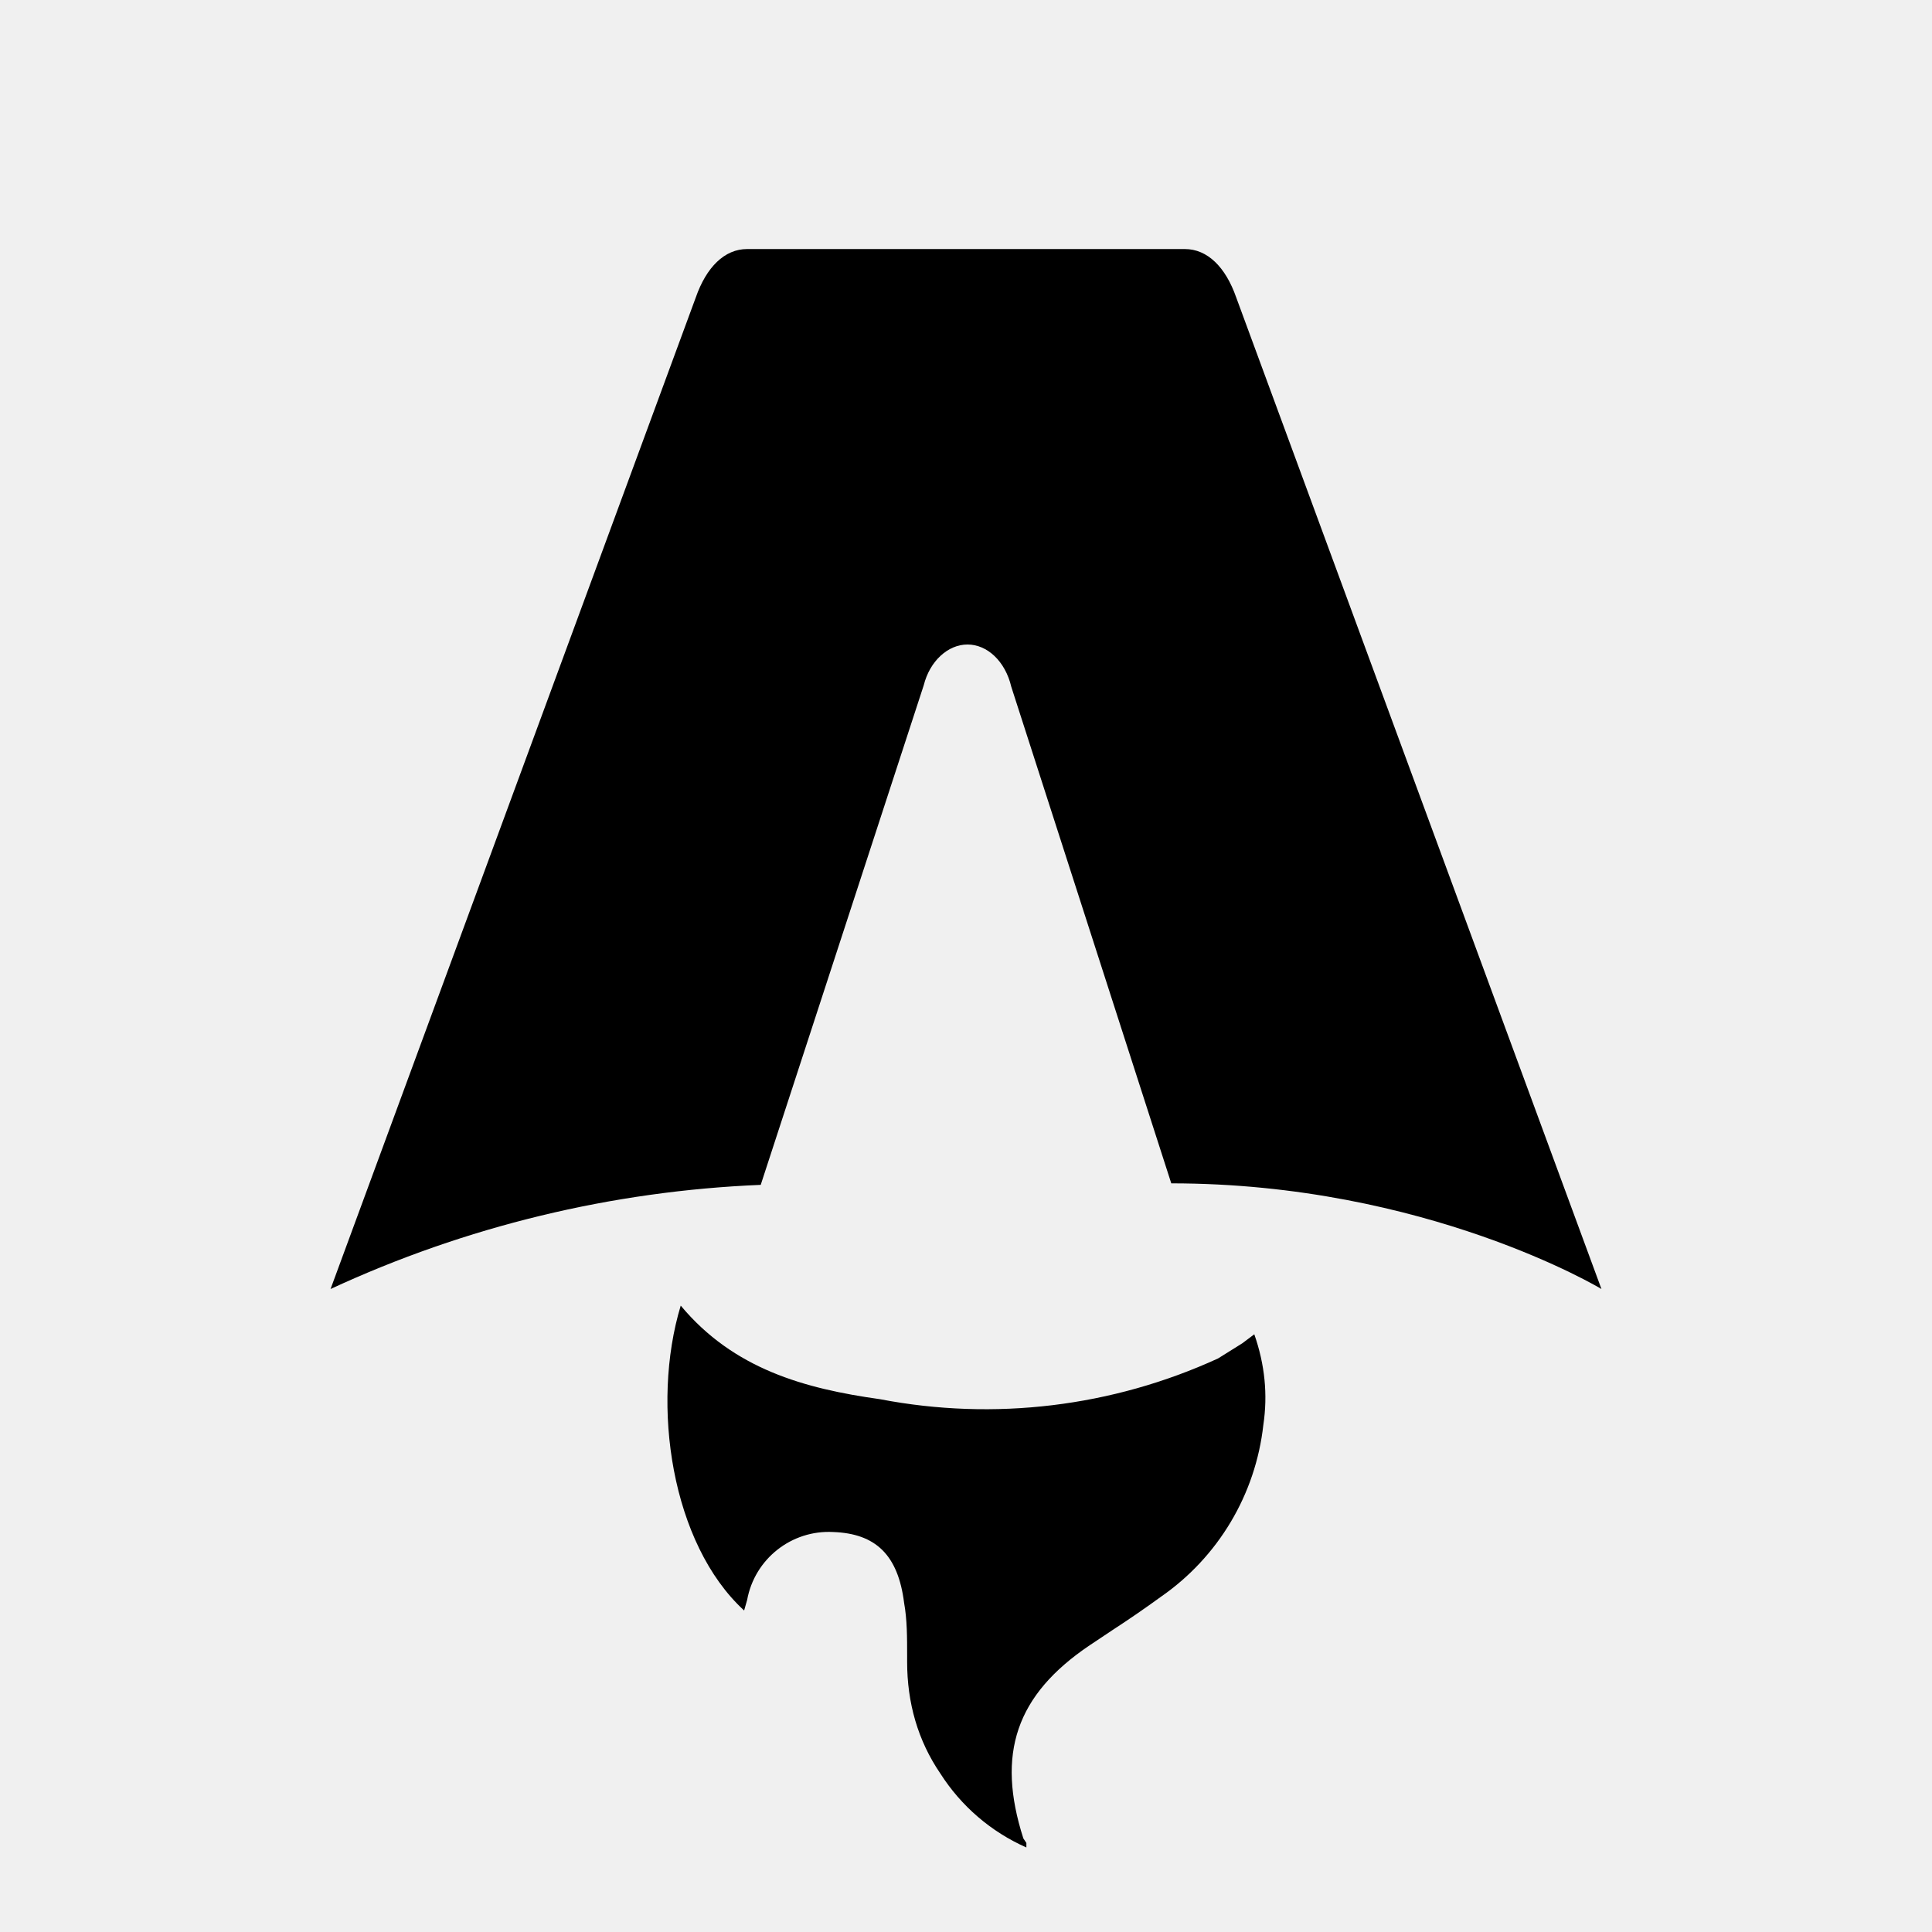
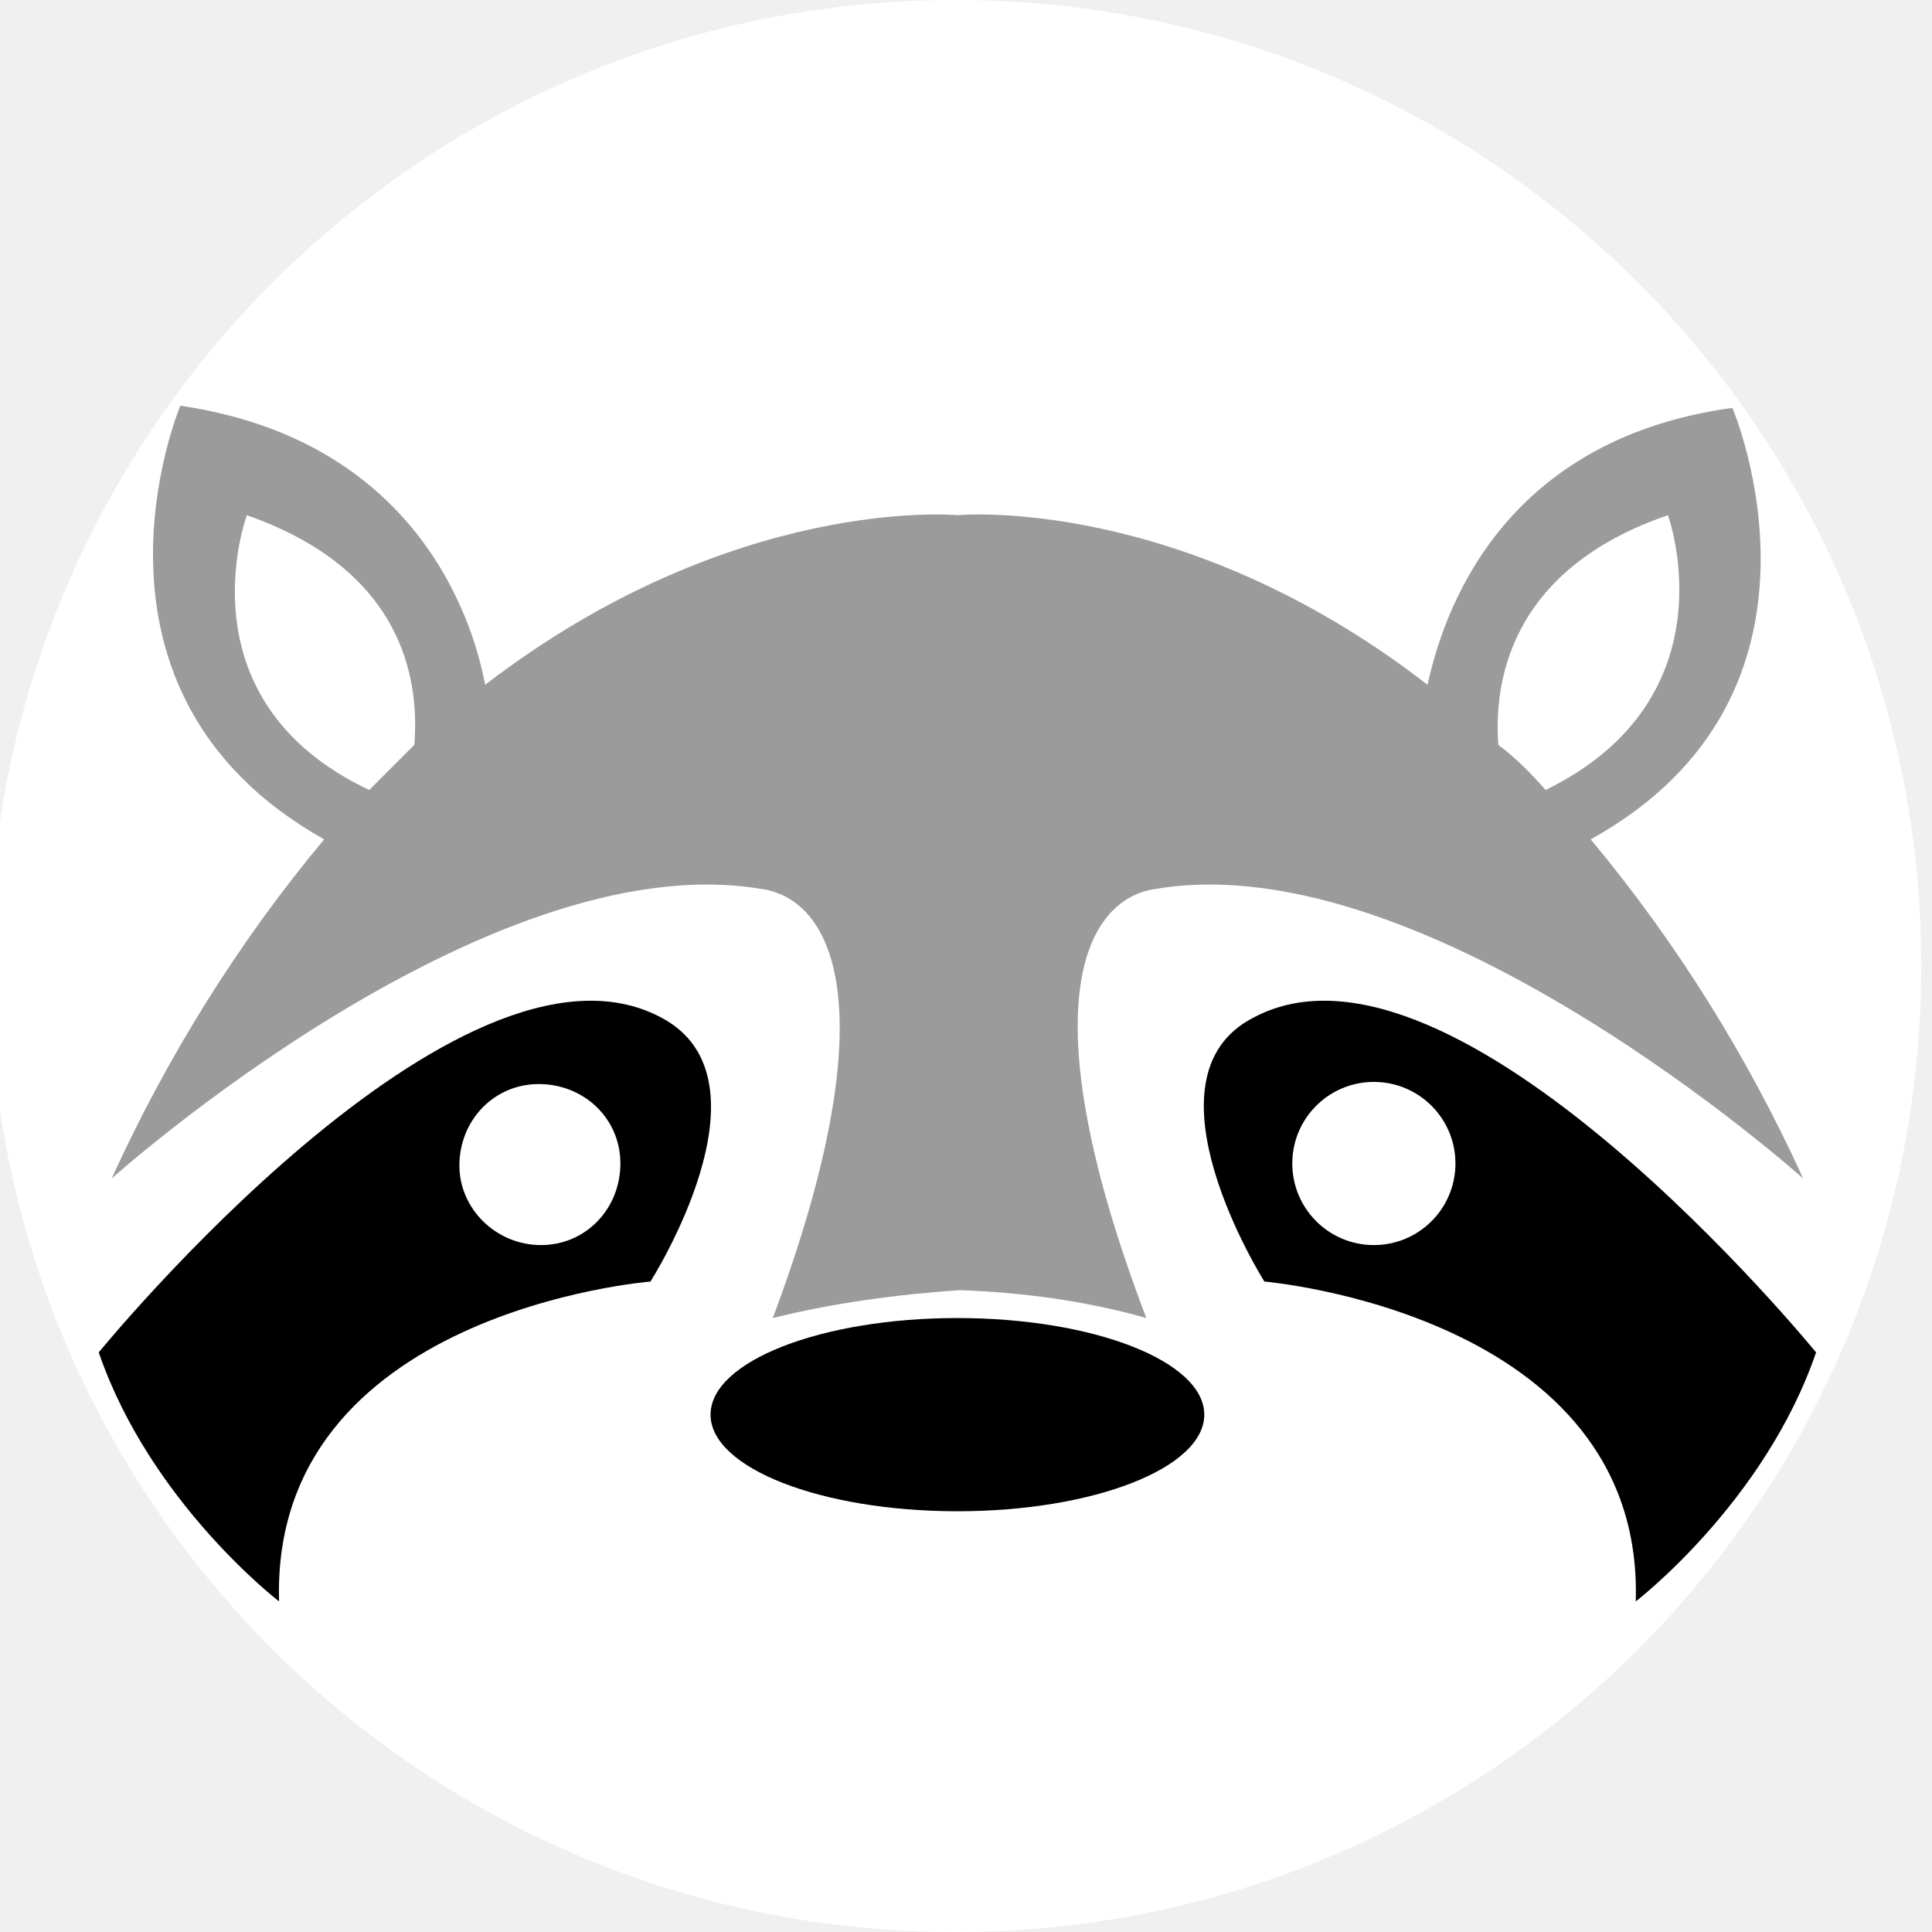
- <svg xmlns="http://www.w3.org/2000/svg" fill="none" viewBox="0 0 128 128">
-   <path d="M50.4 78.5a75.1 75.1 0 0 0-28.5 6.9l24.2-65.7c.7-2 1.9-3.2 3.4-3.2h29c1.5 0 2.7 1.2 3.4 3.2l24.2 65.7s-11.6-7-28.5-7L67 45.5c-.4-1.7-1.6-2.8-2.9-2.8-1.3 0-2.5 1.1-2.9 2.7L50.4 78.5Zm-1.1 28.2Zm-4.2-20.2c-2 6.6-.6 15.8 4.2 20.2a17.5 17.5 0 0 1 .2-.7 5.5 5.5 0 0 1 5.7-4.5c2.8.1 4.3 1.5 4.7 4.7.2 1.1.2 2.3.2 3.5v.4c0 2.7.7 5.2 2.2 7.4a13 13 0 0 0 5.7 4.9v-.3l-.2-.3c-1.8-5.6-.5-9.5 4.4-12.8l1.5-1a73 73 0 0 0 3.2-2.2 16 16 0 0 0 6.8-11.4c.3-2 .1-4-.6-6l-.8.6-1.6 1a37 37 0 0 1-22.4 2.7c-5-.7-9.7-2-13.2-6.2Z" />
-   <style>
-         path { fill: #000; }
-         @media (prefers-color-scheme: dark) {
-             path { fill: #FFF; }
-         }
-     </style>
+ <svg xmlns="http://www.w3.org/2000/svg" xmlns:xlink="http://www.w3.org/1999/xlink" version="1.1" id="Layer_3" x="0px" y="0px" viewBox="0 0 90 90" style="enable-background:new 0 0 90 90;" xml:space="preserve">
+   <style type="text/css">
+ 	.st0{clip-path:url(#SVGID_00000078751254781880908100000005991989636719177391_);}
+ 	.st1{fill:#FFFFFF;}
+ 	.st2{fill:#9B9B9B;}
+ </style>
+   <g>
+     <defs>
+       <circle id="SVGID_1_" cx="44.5" cy="45" r="45" />
+     </defs>
+     <clipPath id="SVGID_00000081624150110600039550000005526131801760448919_">
+       <use xlink:href="#SVGID_1_" style="overflow:visible;" />
+     </clipPath>
+     <g style="clip-path:url(#SVGID_00000081624150110600039550000005526131801760448919_);">
+       <g id="Layer_2_00000147934966336392100410000005270003806304695480_">
+         <circle class="st1" cx="44.5" cy="43.8" r="48.6" />
+         <path class="st2" d="M74.1,39.1c12.3-6.8,6.6-20.1,6.6-20.1c-10.9,1.5-13.5,9.7-14.2,12.9C55,23,44.6,24,44.6,24s-10.4-1-22,7.9     c-0.6-3.2-3.3-11.4-14.2-13c0,0-5.6,13.3,6.7,20.2c-4,4.8-7.3,10.1-9.9,15.8c0,0,17.4-15.6,30.2-13.5c3.3,0.4,6.1,5.3,0.6,20     c2.8-0.7,5.8-1.1,8.7-1.3c2.9,0.1,5.9,0.5,8.7,1.3c-5.6-14.7-2.8-19.6,0.5-20C66.6,39.3,84,54.9,84,54.9     C81.4,49.2,78.1,43.9,74.1,39.1z M11.5,24c7.7,2.7,8,8.2,7.8,10.7c-0.7,0.7-1.4,1.4-2.1,2.1C8.3,32.6,11.5,24,11.5,24z M77.7,24     c0,0,3.1,8.5-5.7,12.8c-0.7-0.8-1.4-1.5-2.2-2.1C69.6,32.1,70.1,26.6,77.7,24z" />
+         <ellipse cx="44.6" cy="65.9" rx="11.5" ry="4.5" />
+         <path d="M58.4,47.4c-5.5,2.8,0.5,12.3,0.5,12.3s17.7,1.5,17.3,14.9c0,0,6-4.6,8.4-11.6C84.6,63,67.8,42.4,58.4,47.4z M64,58     c-2.1,0-3.8-1.7-3.8-3.8c0-2.1,1.7-3.8,3.8-3.8c2.1,0,3.8,1.7,3.8,3.8c0,0,0,0,0,0C67.8,56.3,66.1,58,64,58L64,58z" />
+         <path d="M4.6,63C7,70,13,74.6,13,74.6c-0.4-13.5,17.3-14.9,17.3-14.9s6-9.4,0.5-12.3C21.4,42.4,4.6,63,4.6,63z M21.4,54.3     c0-2.1,1.6-3.8,3.7-3.8c2.1,0,3.8,1.6,3.8,3.7c0,2.1-1.6,3.8-3.7,3.8c0,0,0,0,0,0C23.1,58,21.4,56.3,21.4,54.3z" />
+         <circle class="st1" cx="178.1" cy="124.7" r="48.6" />
+       </g>
+     </g>
+   </g>
</svg>
